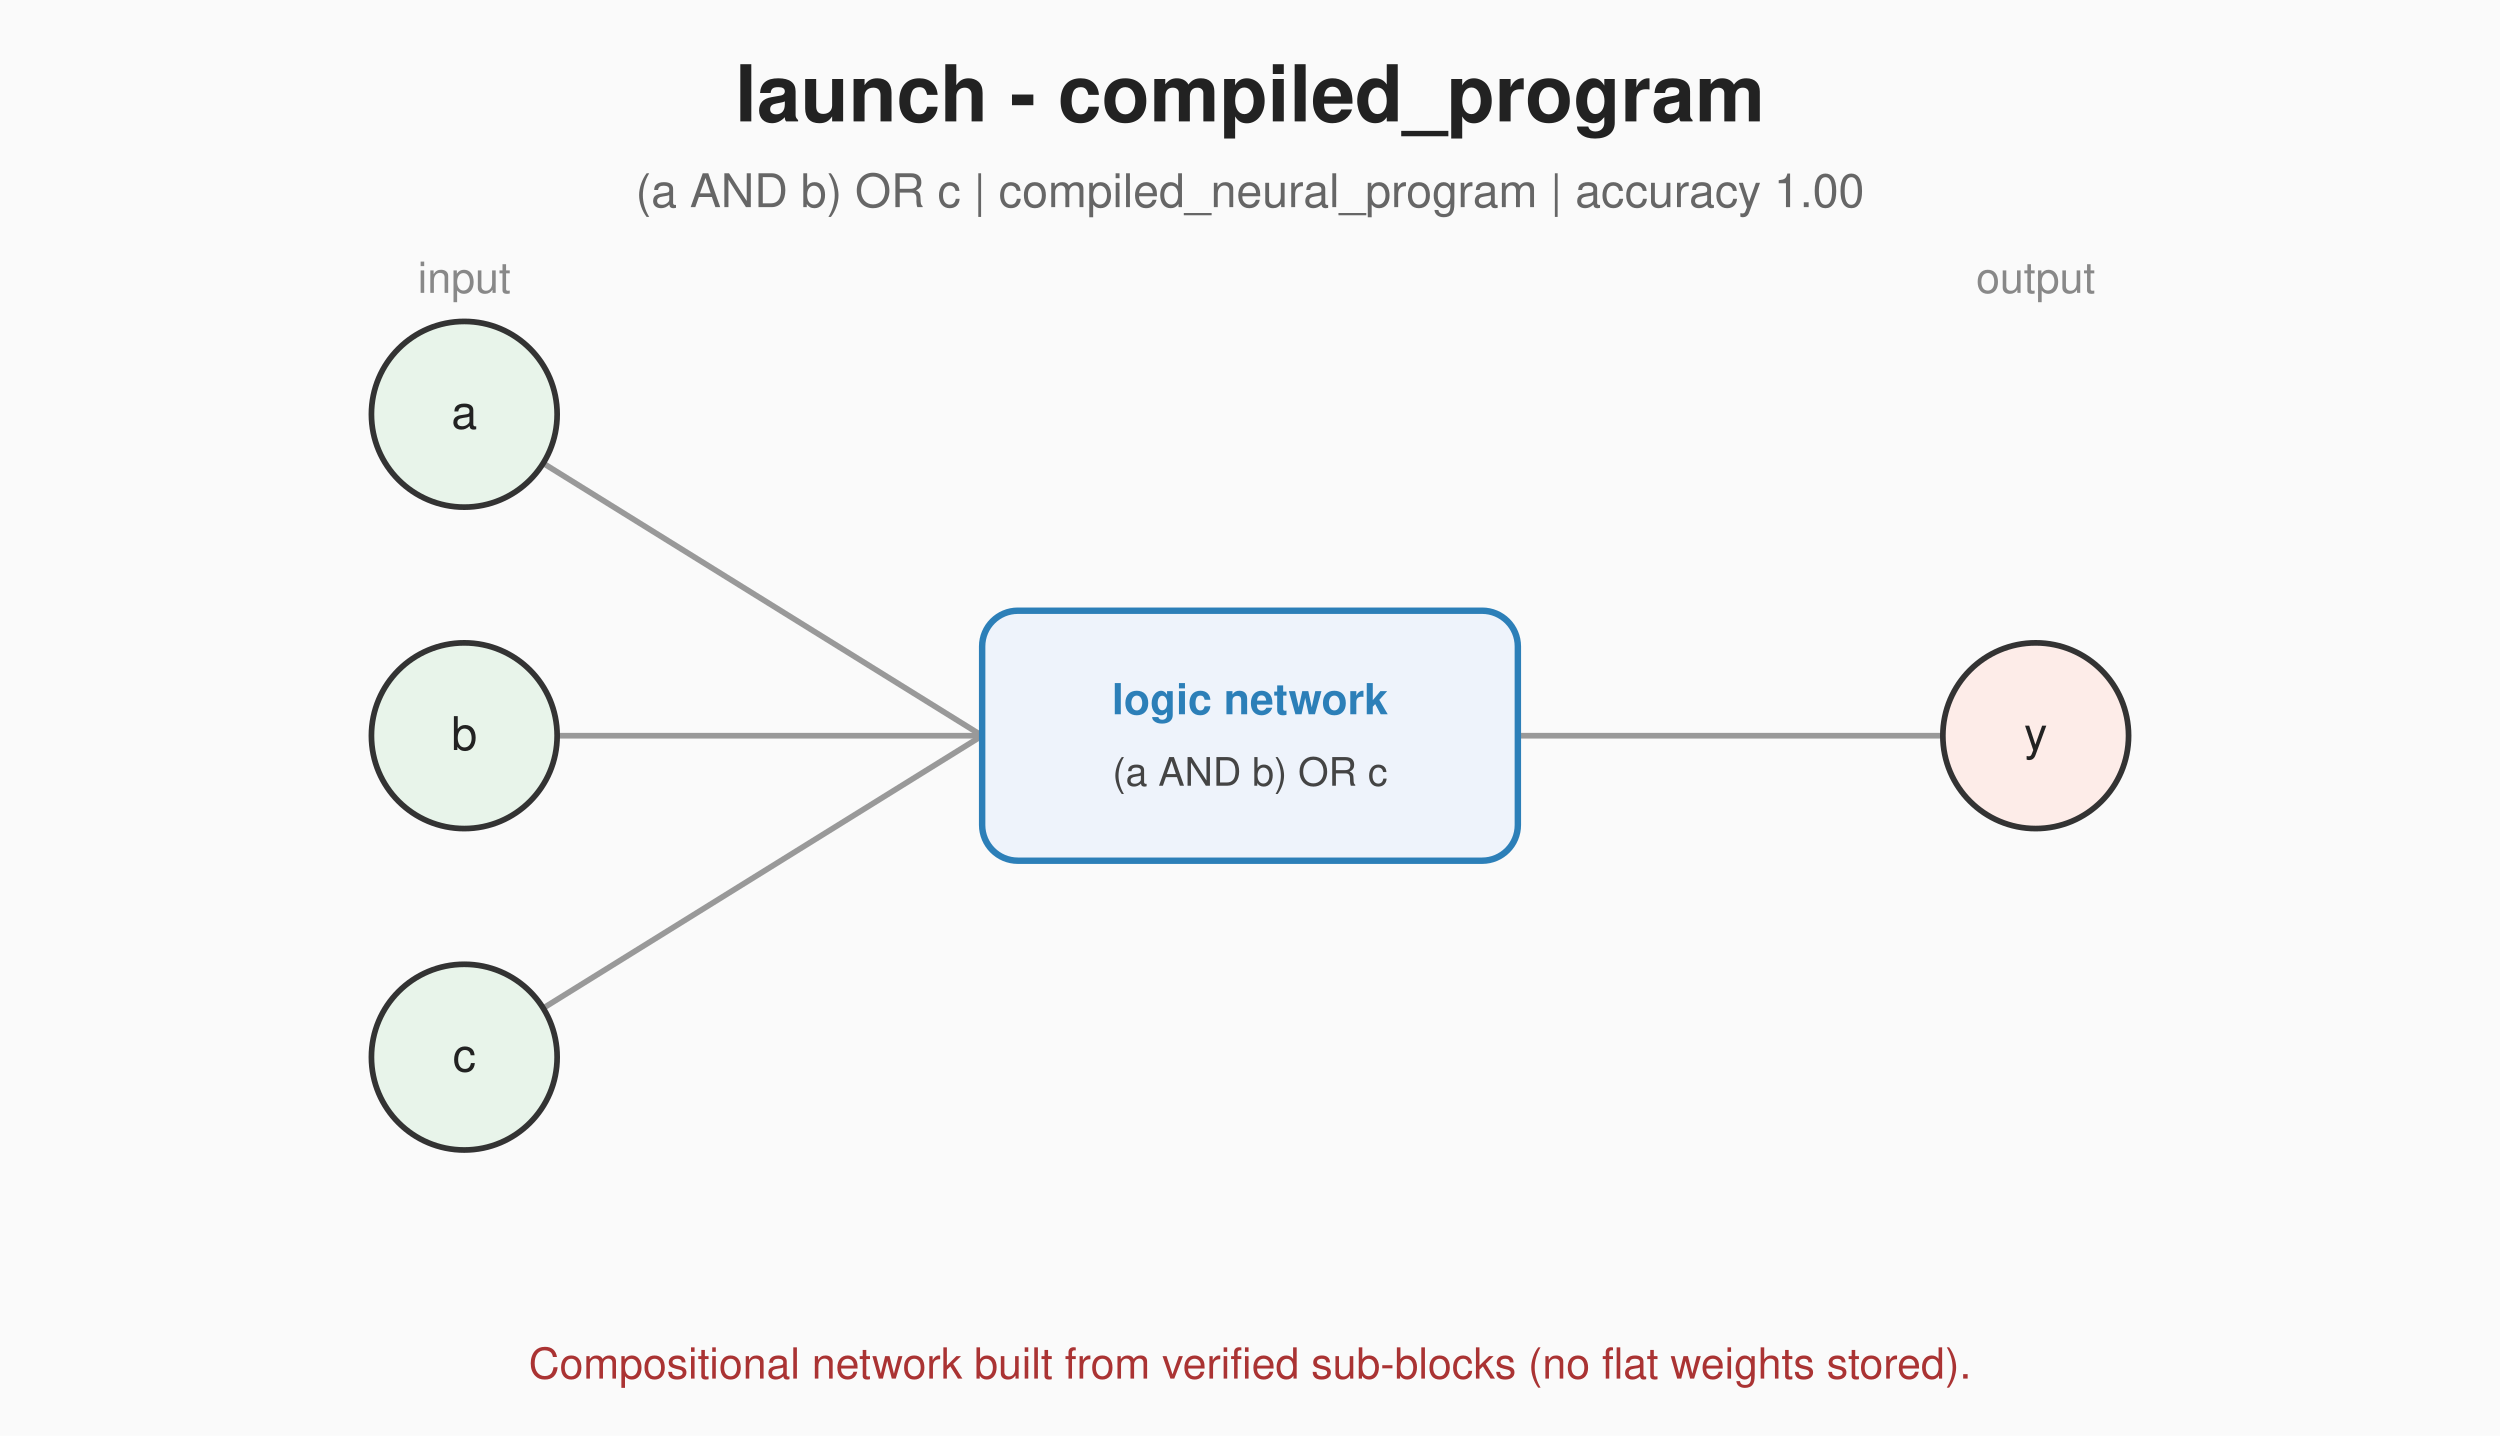
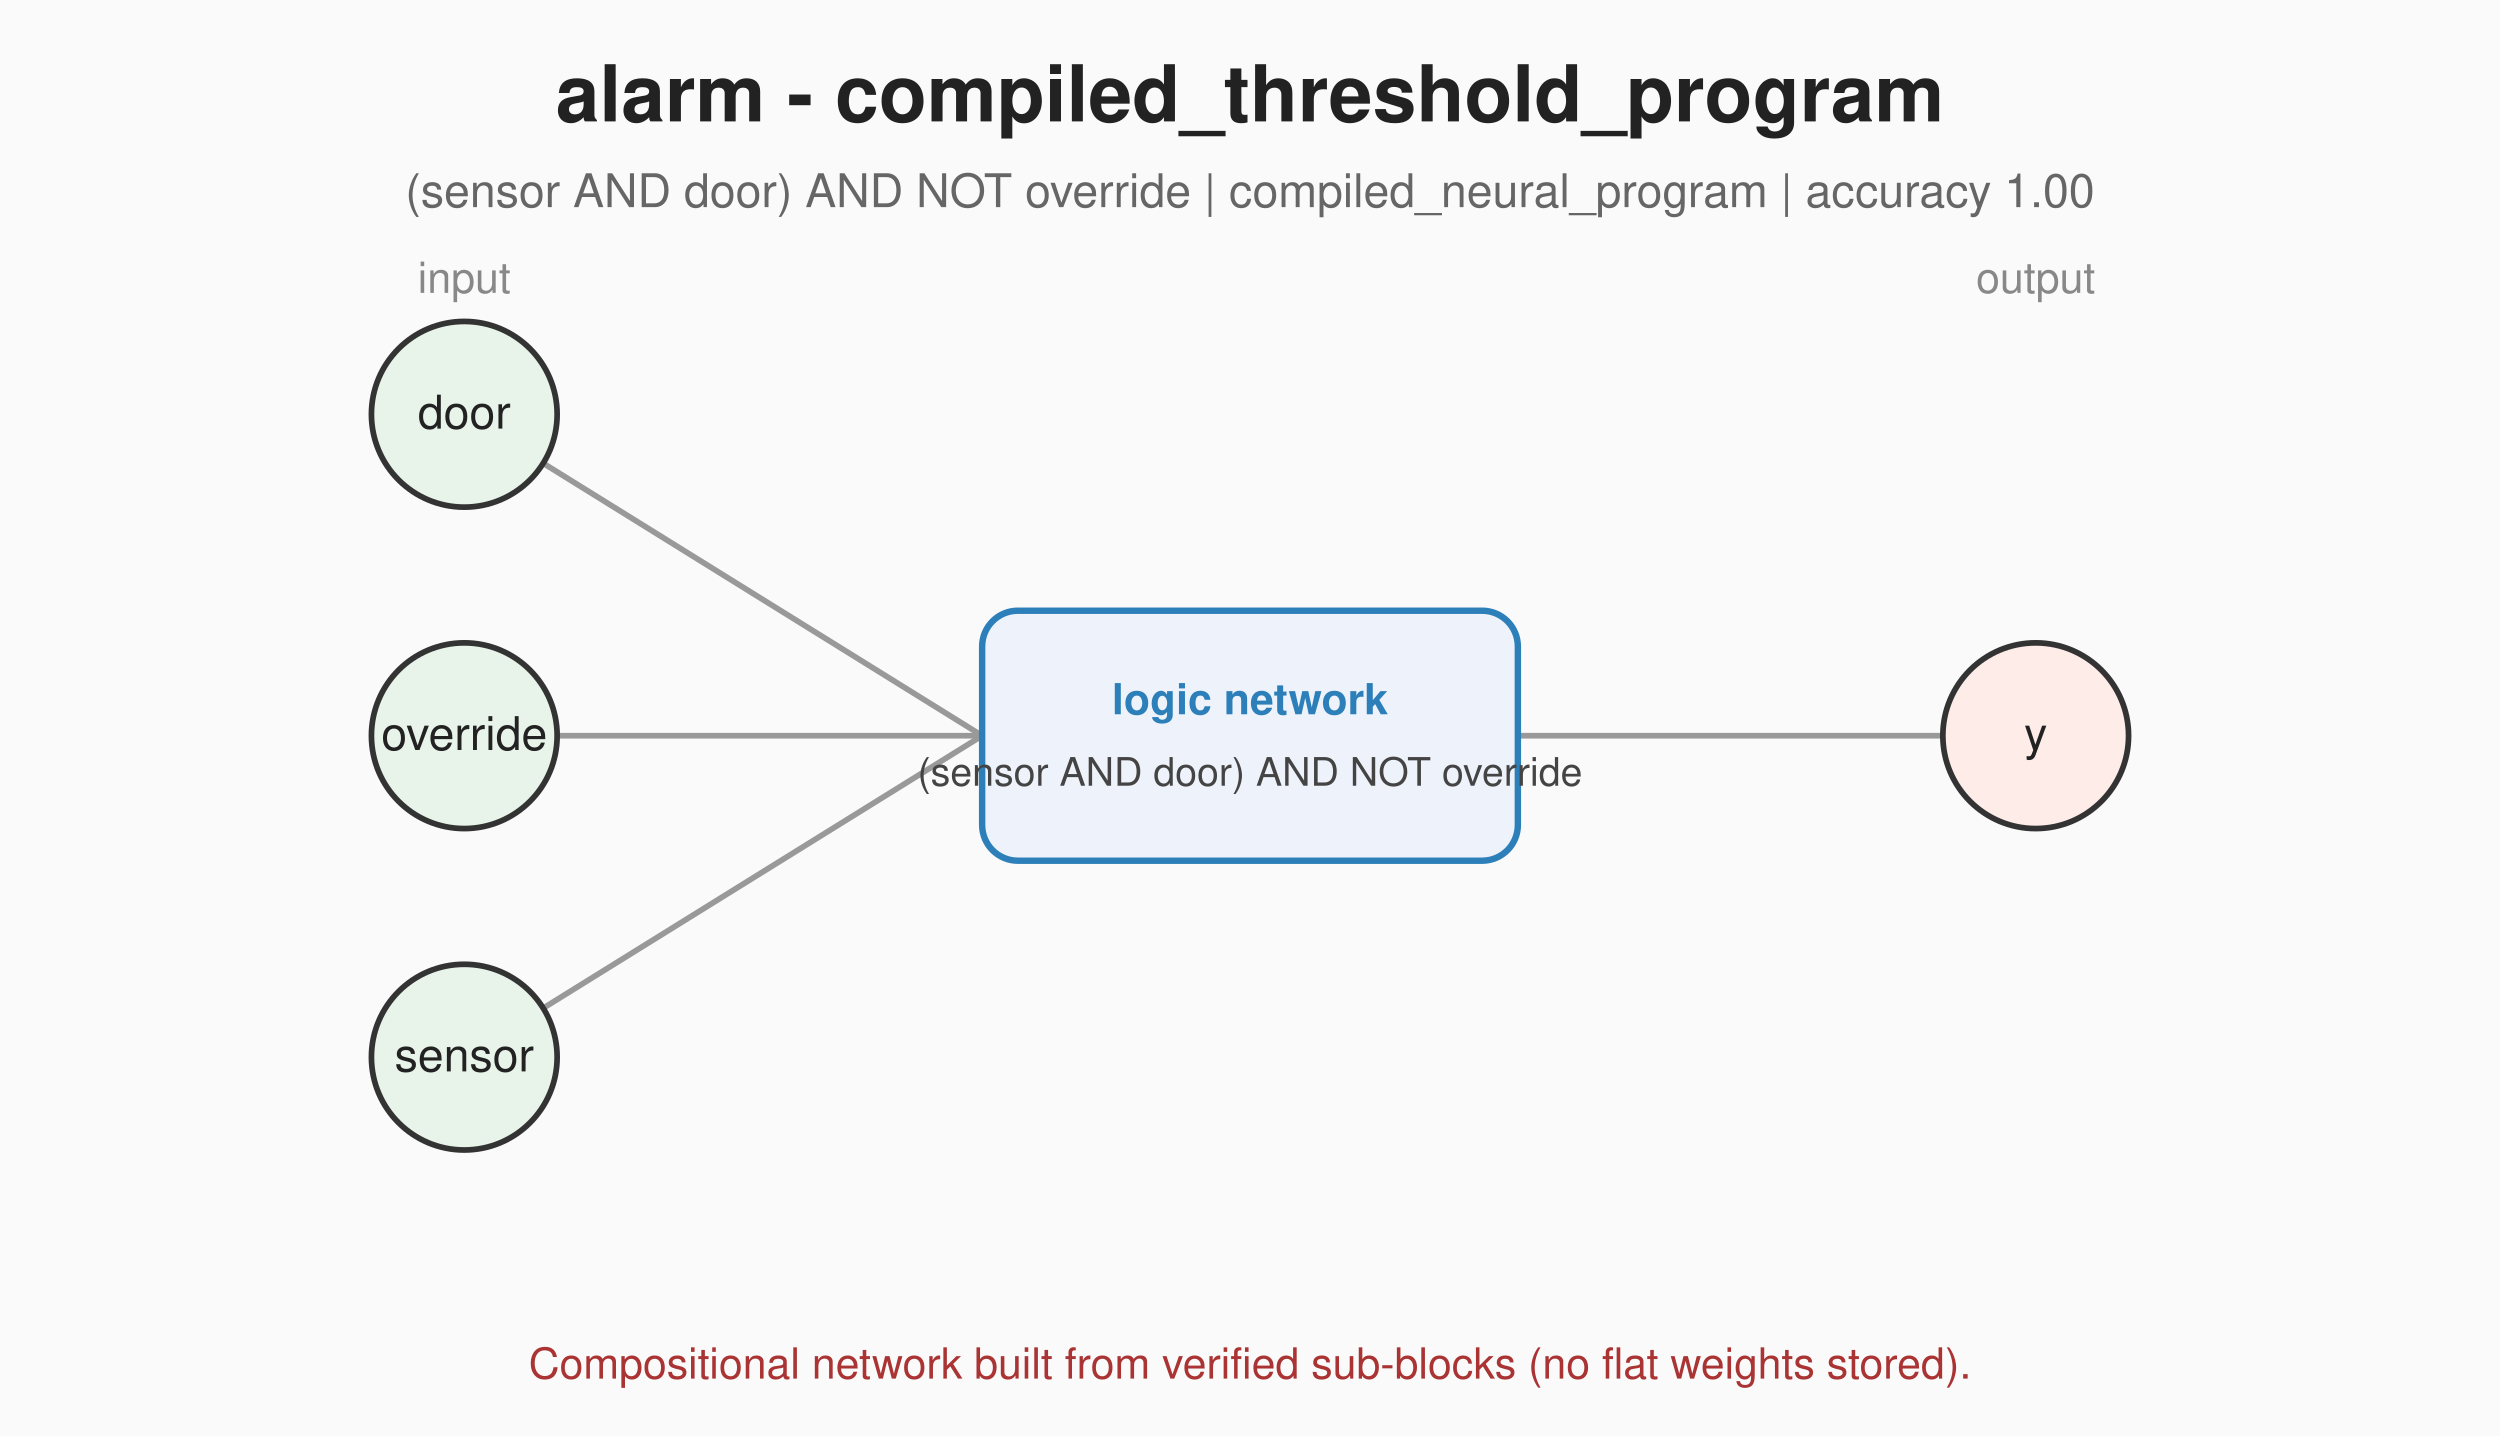
<svg xmlns="http://www.w3.org/2000/svg" width="700" height="402" viewBox="0 0 700 402" font-family="Helvetica, Arial, sans-serif">
  <rect width="700" height="402" fill="#fafafa" />
-   <text x="350.0" y="34" text-anchor="middle" font-size="22" font-weight="bold" fill="#222">launch - compiled_program</text>
-   <text x="350.0" y="58" text-anchor="middle" font-size="13" fill="#666">(a AND b) OR c  |  compiled_neural_program  |  accuracy 1.00</text>
+   <text x="350.0" y="34" text-anchor="middle" font-size="22" font-weight="bold" fill="#222">alarm - compiled_threshold_program</text>
+   <text x="350.0" y="58" text-anchor="middle" font-size="13" fill="#666">(sensor AND door) AND NOT override  |  compiled_neural_program  |  accuracy 1.00</text>
  <line x1="130.0" y1="116.0" x2="275.0" y2="206.0" stroke="#999" stroke-width="1.6" />
  <line x1="130.0" y1="206.0" x2="275.0" y2="206.0" stroke="#999" stroke-width="1.6" />
  <line x1="130.0" y1="296.0" x2="275.0" y2="206.0" stroke="#999" stroke-width="1.6" />
  <line x1="425.0" y1="206.0" x2="570.0" y2="206.0" stroke="#999" stroke-width="1.6" />
  <rect x="275.0" y="171.0" width="150" height="70" rx="10" fill="#eef3fb" stroke="#2c7fb8" stroke-width="1.8" />
  <text x="350.0" y="200.0" text-anchor="middle" font-size="12" fill="#2c7fb8" font-weight="bold">logic network</text>
-   <text x="350.0" y="220.0" text-anchor="middle" font-size="11" fill="#444">(a AND b) OR c</text>
+   <text x="350.0" y="220.0" text-anchor="middle" font-size="11" fill="#444">(sensor AND door) AND NOT override</text>
  <circle cx="130.0" cy="116.0" r="26" fill="#e8f4ea" stroke="#333333" stroke-width="1.6" />
-   <text x="130.0" y="120.0" text-anchor="middle" font-size="13" fill="#222">a</text>
+   <text x="130.0" y="120.0" text-anchor="middle" font-size="13" fill="#222">door</text>
  <circle cx="130.0" cy="206.0" r="26" fill="#e8f4ea" stroke="#333333" stroke-width="1.6" />
-   <text x="130.0" y="210.0" text-anchor="middle" font-size="13" fill="#222">b</text>
+   <text x="130.0" y="210.0" text-anchor="middle" font-size="13" fill="#222">override</text>
  <circle cx="130.0" cy="296.0" r="26" fill="#e8f4ea" stroke="#333333" stroke-width="1.6" />
-   <text x="130.0" y="300.0" text-anchor="middle" font-size="13" fill="#222">c</text>
+   <text x="130.0" y="300.0" text-anchor="middle" font-size="13" fill="#222">sensor</text>
  <circle cx="570.0" cy="206.0" r="26" fill="#fdece8" stroke="#333333" stroke-width="1.6" />
  <text x="570.0" y="210.0" text-anchor="middle" font-size="13" fill="#222">y</text>
  <text x="130.0" y="82.0" text-anchor="middle" font-size="12" fill="#888">input</text>
  <text x="570.0" y="82.0" text-anchor="middle" font-size="12" fill="#888">output</text>
  <text x="350.0" y="386" text-anchor="middle" font-size="12" fill="#a33">Compositional network built from verified sub-blocks (no flat weights stored).</text>
</svg>
